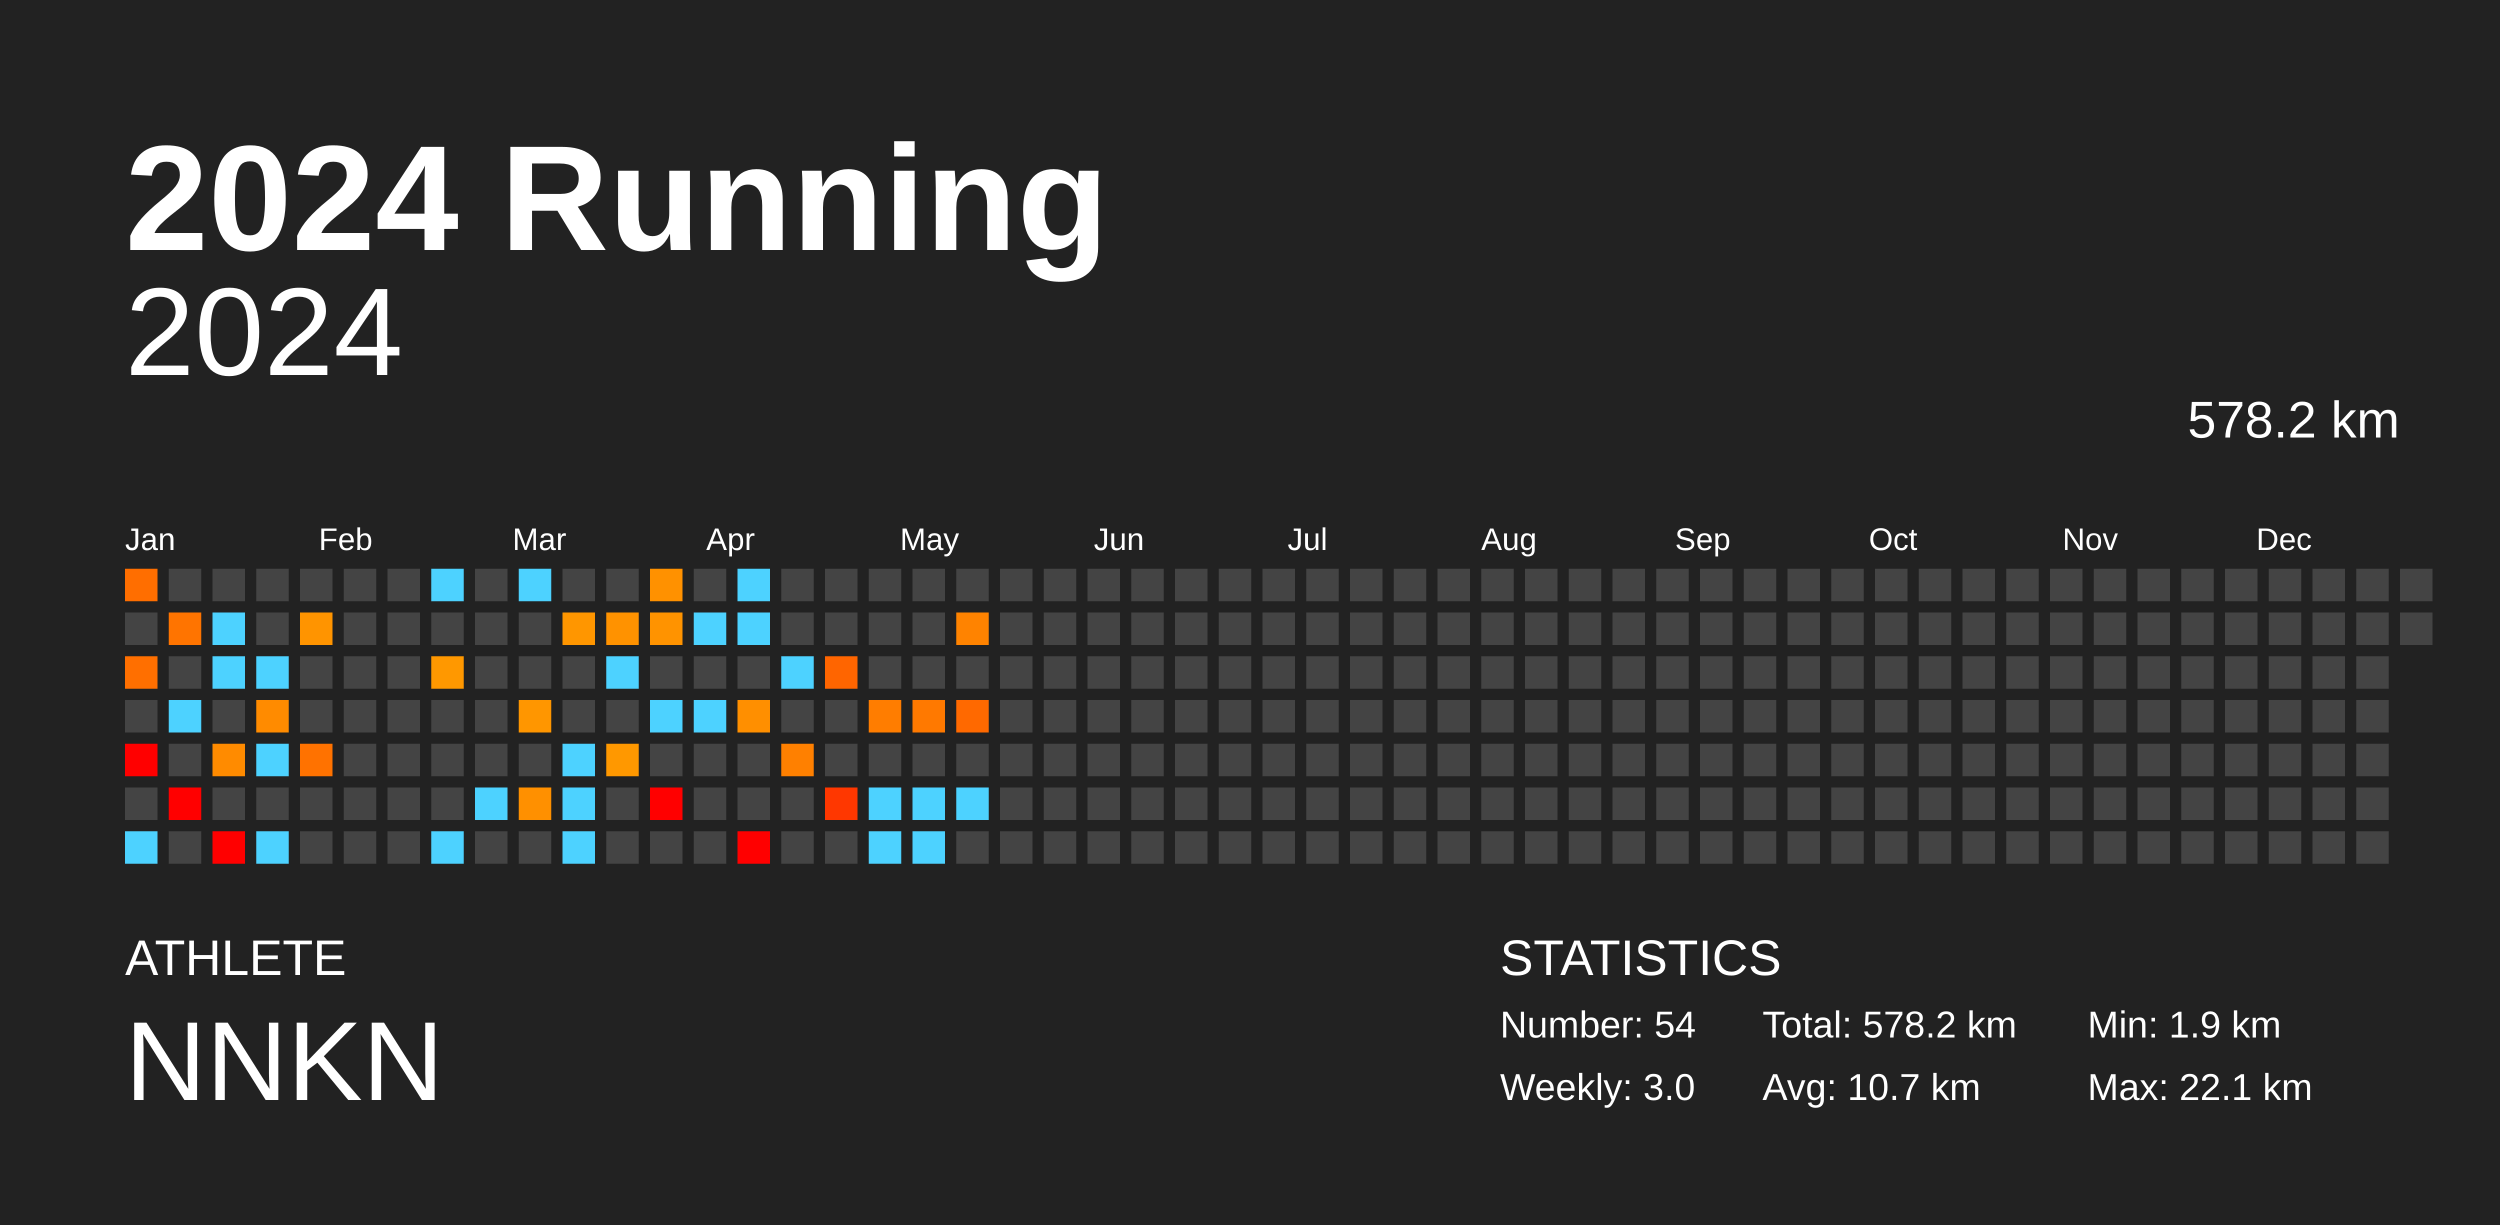
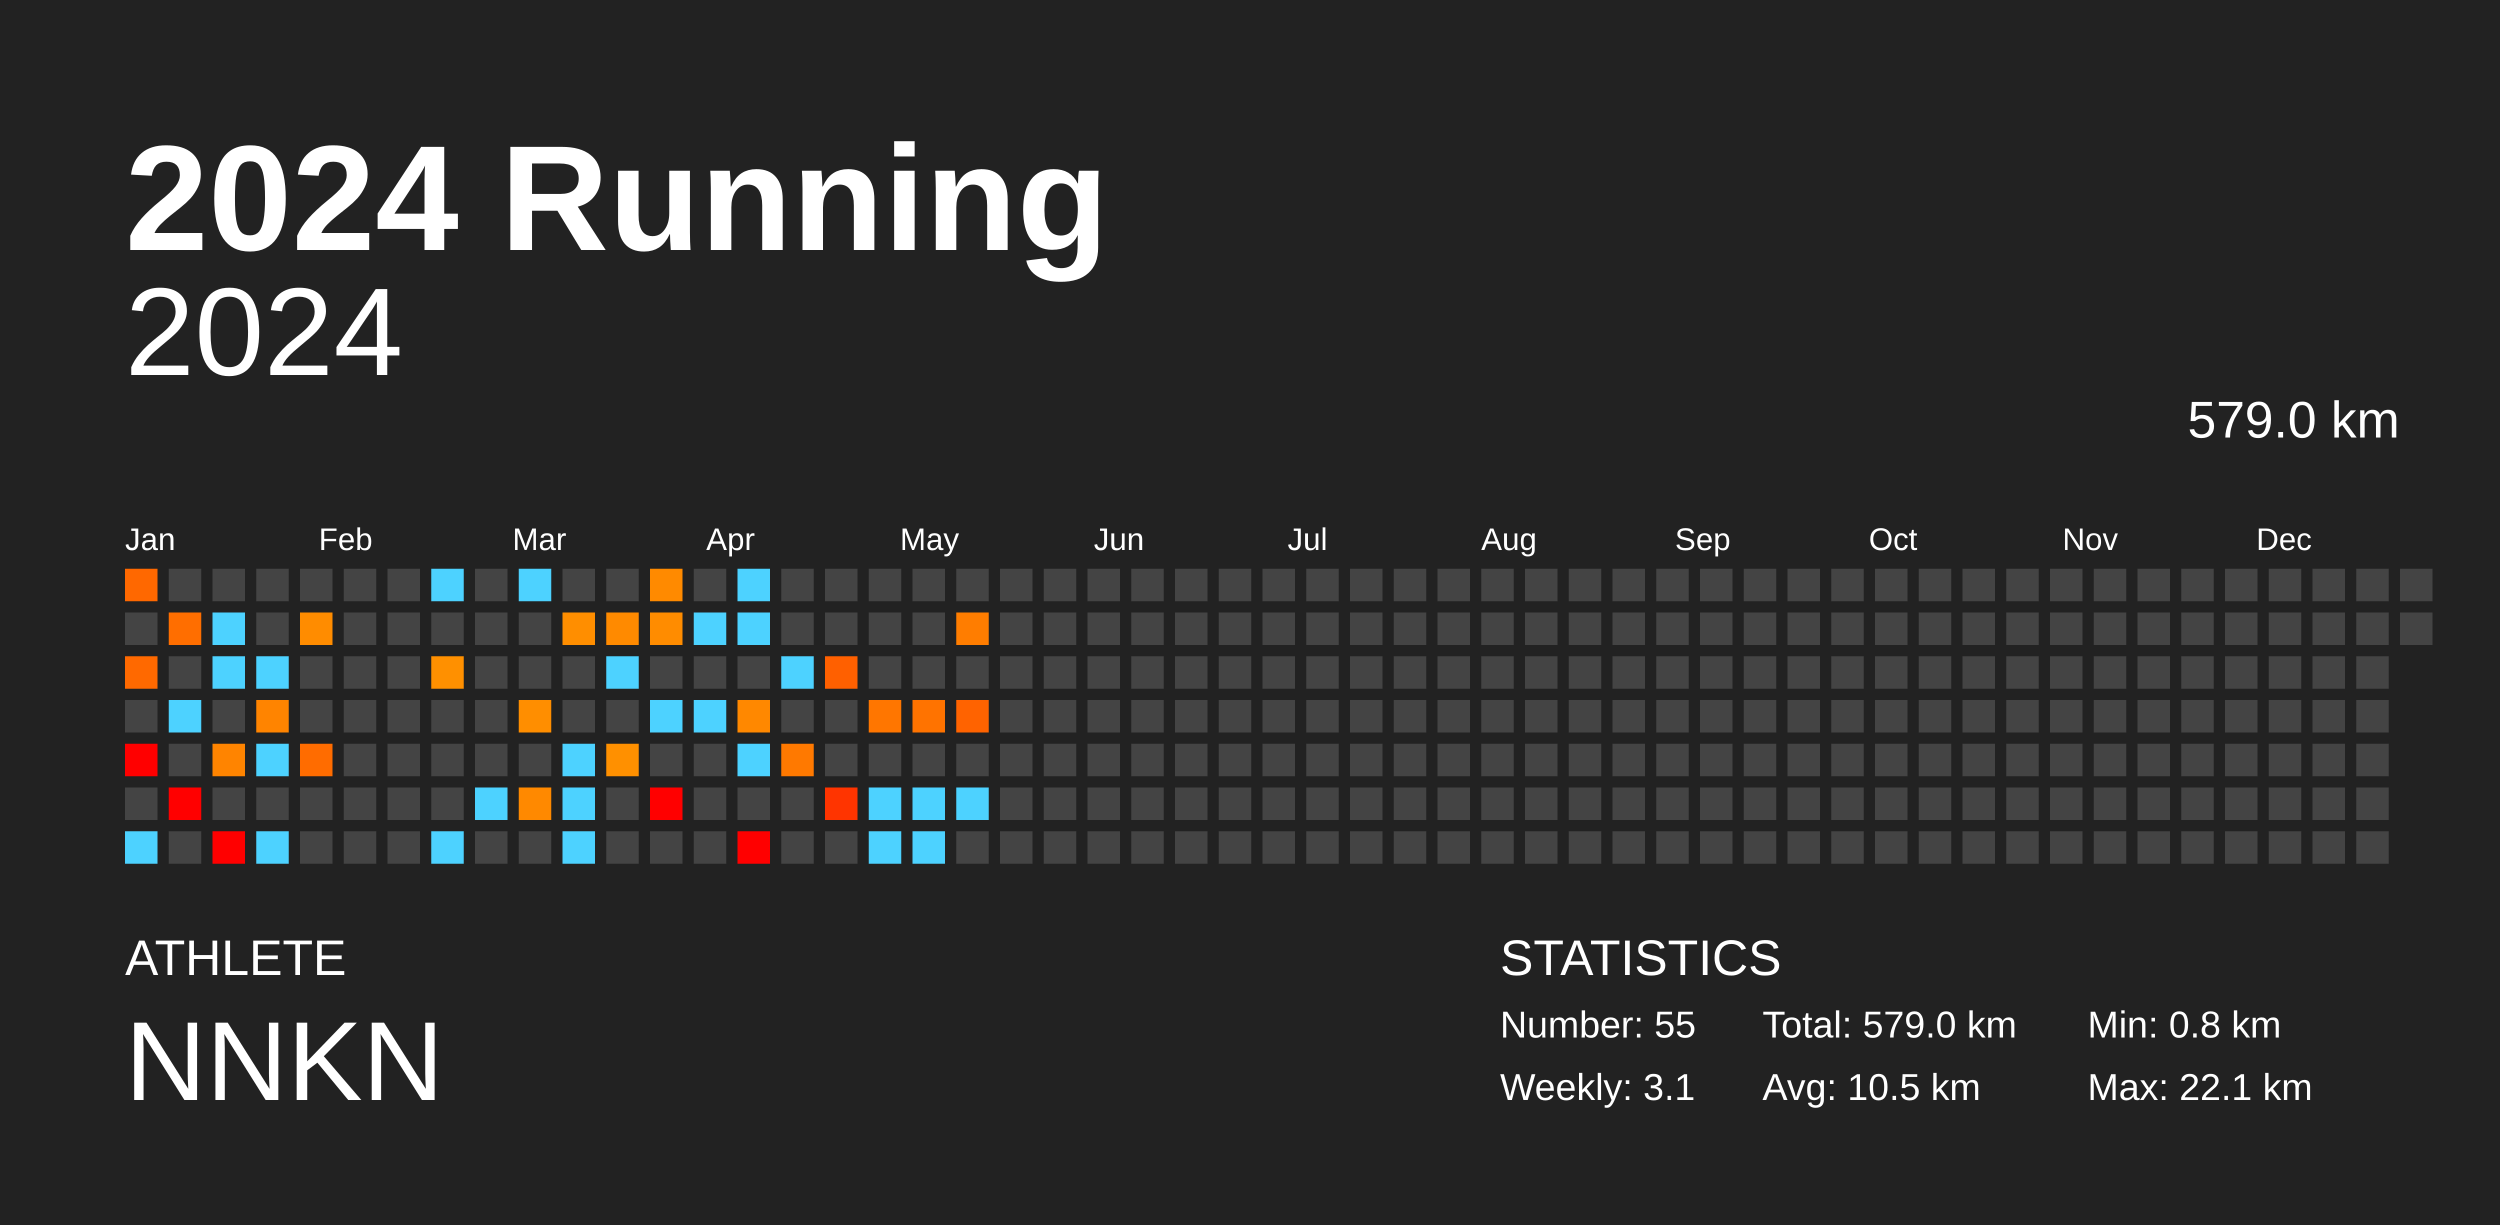
<svg xmlns="http://www.w3.org/2000/svg" baseProfile="full" height="98mm" version="1.1" viewBox="0,0,200,98" width="200mm">
  <defs />
  <rect fill="#222222" height="98" width="200" x="0" y="0" />
  <text fill="#FFFFFF" style="font-size:12px; font-family:Arial; font-weight:bold;" x="10" y="20">2024 Running</text>
  <text fill="#FFFFFF" style="font-size:4px; font-family:Arial" x="10" y="78">ATHLETE</text>
  <text fill="#FFFFFF" style="font-size:9px; font-family:Arial" x="10" y="88">NNKN</text>
  <text fill="#FFFFFF" style="font-size:4px; font-family:Arial" x="120" y="78">STATISTICS</text>
-   <text fill="#FFFFFF" style="font-size:3px; font-family:Arial" x="120" y="83">Number: 54</text>
-   <text fill="#FFFFFF" style="font-size:3px; font-family:Arial" x="120" y="88">Weekly: 3.0</text>
-   <text fill="#FFFFFF" style="font-size:3px; font-family:Arial" x="141" y="83">Total: 578.2 km</text>
-   <text fill="#FFFFFF" style="font-size:3px; font-family:Arial" x="141" y="88">Avg: 10.7 km</text>
-   <text fill="#FFFFFF" style="font-size:3px; font-family:Arial" x="167" y="83">Min: 1.9 km</text>
+   <text fill="#FFFFFF" style="font-size:3px; font-family:Arial" x="120" y="83">Number: 55</text>
+   <text fill="#FFFFFF" style="font-size:3px; font-family:Arial" x="120" y="88">Weekly: 3.1</text>
+   <text fill="#FFFFFF" style="font-size:3px; font-family:Arial" x="141" y="83">Total: 579.0 km</text>
+   <text fill="#FFFFFF" style="font-size:3px; font-family:Arial" x="141" y="88">Avg: 10.5 km</text>
+   <text fill="#FFFFFF" style="font-size:3px; font-family:Arial" x="167" y="83">Min: 0.8 km</text>
  <text fill="#FFFFFF" style="font-size:3px; font-family:Arial" x="167" y="88">Max: 22.1 km</text>
  <text alignment-baseline="hanging" fill="#FFFFFF" style="font-size:10.0px; font-family:Arial;" x="10" y="30">2024</text>
-   <text alignment-baseline="hanging" fill="#FFFFFF" style="font-size:4.125px; font-family:Arial;" x="175" y="35">578.2 km</text>
+   <text alignment-baseline="hanging" fill="#FFFFFF" style="font-size:4.125px; font-family:Arial;" x="175" y="35">579.0 km</text>
  <text fill="#FFFFFF" style="font-size:2.5px; font-family:Arial" x="10.0" y="44">Jan</text>
  <text fill="#FFFFFF" style="font-size:2.5px; font-family:Arial" x="25.5" y="44">Feb</text>
  <text fill="#FFFFFF" style="font-size:2.5px; font-family:Arial" x="41.0" y="44">Mar</text>
  <text fill="#FFFFFF" style="font-size:2.5px; font-family:Arial" x="56.5" y="44">Apr</text>
  <text fill="#FFFFFF" style="font-size:2.5px; font-family:Arial" x="72.0" y="44">May</text>
  <text fill="#FFFFFF" style="font-size:2.5px; font-family:Arial" x="87.5" y="44">Jun</text>
  <text fill="#FFFFFF" style="font-size:2.5px; font-family:Arial" x="103.0" y="44">Jul</text>
  <text fill="#FFFFFF" style="font-size:2.5px; font-family:Arial" x="118.5" y="44">Aug</text>
  <text fill="#FFFFFF" style="font-size:2.5px; font-family:Arial" x="134.0" y="44">Sep</text>
  <text fill="#FFFFFF" style="font-size:2.5px; font-family:Arial" x="149.5" y="44">Oct</text>
  <text fill="#FFFFFF" style="font-size:2.5px; font-family:Arial" x="165.0" y="44">Nov</text>
  <text fill="#FFFFFF" style="font-size:2.5px; font-family:Arial" x="180.5" y="44">Dec</text>
-   <rect fill="#ff6e00" height="2.6" width="2.6" x="10.0" y="45.5" />
+   <rect fill="#ff6800" height="2.6" width="2.6" x="10.0" y="45.5" />
  <rect fill="#444444" height="2.6" width="2.6" x="10.0" y="49.0" />
-   <rect fill="#ff6f00" height="2.6" width="2.6" x="10.0" y="52.5" />
+   <rect fill="#ff6900" height="2.6" width="2.6" x="10.0" y="52.5" />
  <rect fill="#444444" height="2.6" width="2.6" x="10.0" y="56.0" />
  <rect fill="red" height="2.6" width="2.6" x="10.0" y="59.5" />
  <rect fill="#444444" height="2.6" width="2.6" x="10.0" y="63.0" />
  <rect fill="#4dd2ff" height="2.6" width="2.6" x="10.0" y="66.5" />
  <rect fill="#444444" height="2.6" width="2.6" x="13.5" y="45.5" />
-   <rect fill="#ff7400" height="2.6" width="2.6" x="13.5" y="49.0" />
+   <rect fill="#ff6e00" height="2.6" width="2.6" x="13.5" y="49.0" />
  <rect fill="#444444" height="2.6" width="2.6" x="13.5" y="52.5" />
  <rect fill="#4dd2ff" height="2.6" width="2.6" x="13.5" y="56.0" />
  <rect fill="#444444" height="2.6" width="2.6" x="13.5" y="59.5" />
  <rect fill="red" height="2.6" width="2.6" x="13.5" y="63.0" />
  <rect fill="#444444" height="2.6" width="2.6" x="13.5" y="66.5" />
  <rect fill="#444444" height="2.6" width="2.6" x="17.0" y="45.5" />
  <rect fill="#4dd2ff" height="2.6" width="2.6" x="17.0" y="49.0" />
  <rect fill="#4dd2ff" height="2.6" width="2.6" x="17.0" y="52.5" />
  <rect fill="#444444" height="2.6" width="2.6" x="17.0" y="56.0" />
-   <rect fill="#ff8b00" height="2.6" width="2.6" x="17.0" y="59.5" />
+   <rect fill="#ff8400" height="2.6" width="2.6" x="17.0" y="59.5" />
  <rect fill="#444444" height="2.6" width="2.6" x="17.0" y="63.0" />
  <rect fill="red" height="2.6" width="2.6" x="17.0" y="66.5" />
  <rect fill="#444444" height="2.6" width="2.6" x="20.5" y="45.5" />
  <rect fill="#444444" height="2.6" width="2.6" x="20.5" y="49.0" />
  <rect fill="#4dd2ff" height="2.6" width="2.6" x="20.5" y="52.5" />
-   <rect fill="#ff8b00" height="2.6" width="2.6" x="20.5" y="56.0" />
+   <rect fill="#ff8400" height="2.6" width="2.6" x="20.5" y="56.0" />
  <rect fill="#4dd2ff" height="2.6" width="2.6" x="20.5" y="59.5" />
  <rect fill="#444444" height="2.6" width="2.6" x="20.5" y="63.0" />
  <rect fill="#4dd2ff" height="2.6" width="2.6" x="20.5" y="66.5" />
  <rect fill="#444444" height="2.6" width="2.6" x="24.0" y="45.5" />
-   <rect fill="#ff9400" height="2.6" width="2.6" x="24.0" y="49.0" />
+   <rect fill="#ff8c00" height="2.6" width="2.6" x="24.0" y="49.0" />
  <rect fill="#444444" height="2.6" width="2.6" x="24.0" y="52.5" />
  <rect fill="#444444" height="2.6" width="2.6" x="24.0" y="56.0" />
-   <rect fill="#ff7200" height="2.6" width="2.6" x="24.0" y="59.5" />
+   <rect fill="#ff6c00" height="2.6" width="2.6" x="24.0" y="59.5" />
  <rect fill="#444444" height="2.6" width="2.6" x="24.0" y="63.0" />
  <rect fill="#444444" height="2.6" width="2.6" x="24.0" y="66.5" />
  <rect fill="#444444" height="2.6" width="2.6" x="27.5" y="45.5" />
  <rect fill="#444444" height="2.6" width="2.6" x="27.5" y="49.0" />
  <rect fill="#444444" height="2.6" width="2.6" x="27.5" y="52.5" />
  <rect fill="#444444" height="2.6" width="2.6" x="27.5" y="56.0" />
  <rect fill="#444444" height="2.6" width="2.6" x="27.5" y="59.5" />
  <rect fill="#444444" height="2.6" width="2.6" x="27.5" y="63.0" />
  <rect fill="#444444" height="2.6" width="2.6" x="27.5" y="66.5" />
  <rect fill="#444444" height="2.6" width="2.6" x="31.0" y="45.5" />
  <rect fill="#444444" height="2.6" width="2.6" x="31.0" y="49.0" />
  <rect fill="#444444" height="2.6" width="2.6" x="31.0" y="52.5" />
  <rect fill="#444444" height="2.6" width="2.6" x="31.0" y="56.0" />
  <rect fill="#444444" height="2.6" width="2.6" x="31.0" y="59.5" />
  <rect fill="#444444" height="2.6" width="2.6" x="31.0" y="63.0" />
  <rect fill="#444444" height="2.6" width="2.6" x="31.0" y="66.5" />
  <rect fill="#4dd2ff" height="2.6" width="2.6" x="34.5" y="45.5" />
  <rect fill="#444444" height="2.6" width="2.6" x="34.5" y="49.0" />
-   <rect fill="#ff9800" height="2.6" width="2.6" x="34.5" y="52.5" />
+   <rect fill="#ff9000" height="2.6" width="2.6" x="34.5" y="52.5" />
  <rect fill="#444444" height="2.6" width="2.6" x="34.5" y="56.0" />
  <rect fill="#444444" height="2.6" width="2.6" x="34.5" y="59.5" />
  <rect fill="#444444" height="2.6" width="2.6" x="34.5" y="63.0" />
  <rect fill="#4dd2ff" height="2.6" width="2.6" x="34.5" y="66.5" />
  <rect fill="#444444" height="2.6" width="2.6" x="38.0" y="45.5" />
  <rect fill="#444444" height="2.6" width="2.6" x="38.0" y="49.0" />
  <rect fill="#444444" height="2.6" width="2.6" x="38.0" y="52.5" />
  <rect fill="#444444" height="2.6" width="2.6" x="38.0" y="56.0" />
  <rect fill="#444444" height="2.6" width="2.6" x="38.0" y="59.5" />
  <rect fill="#4dd2ff" height="2.6" width="2.6" x="38.0" y="63.0" />
  <rect fill="#444444" height="2.6" width="2.6" x="38.0" y="66.5" />
  <rect fill="#4dd2ff" height="2.6" width="2.6" x="41.5" y="45.5" />
  <rect fill="#444444" height="2.6" width="2.6" x="41.5" y="49.0" />
  <rect fill="#444444" height="2.6" width="2.6" x="41.5" y="52.5" />
-   <rect fill="#ff9600" height="2.6" width="2.6" x="41.5" y="56.0" />
+   <rect fill="#ff8e00" height="2.6" width="2.6" x="41.5" y="56.0" />
  <rect fill="#444444" height="2.6" width="2.6" x="41.5" y="59.5" />
-   <rect fill="#ff9000" height="2.6" width="2.6" x="41.5" y="63.0" />
+   <rect fill="#ff8900" height="2.6" width="2.6" x="41.5" y="63.0" />
  <rect fill="#444444" height="2.6" width="2.6" x="41.5" y="66.5" />
  <rect fill="#444444" height="2.6" width="2.6" x="45.0" y="45.5" />
-   <rect fill="#ff9600" height="2.6" width="2.6" x="45.0" y="49.0" />
+   <rect fill="#ff8e00" height="2.6" width="2.6" x="45.0" y="49.0" />
  <rect fill="#444444" height="2.6" width="2.6" x="45.0" y="52.5" />
  <rect fill="#444444" height="2.6" width="2.6" x="45.0" y="56.0" />
  <rect fill="#4dd2ff" height="2.6" width="2.6" x="45.0" y="59.5" />
  <rect fill="#4dd2ff" height="2.6" width="2.6" x="45.0" y="63.0" />
  <rect fill="#4dd2ff" height="2.6" width="2.6" x="45.0" y="66.5" />
  <rect fill="#444444" height="2.6" width="2.6" x="48.5" y="45.5" />
-   <rect fill="#ff9200" height="2.6" width="2.6" x="48.5" y="49.0" />
+   <rect fill="#ff8a00" height="2.6" width="2.6" x="48.5" y="49.0" />
  <rect fill="#4dd2ff" height="2.6" width="2.6" x="48.5" y="52.5" />
  <rect fill="#444444" height="2.6" width="2.6" x="48.5" y="56.0" />
-   <rect fill="#ff9800" height="2.6" width="2.6" x="48.5" y="59.5" />
+   <rect fill="#ff9000" height="2.6" width="2.6" x="48.5" y="59.5" />
  <rect fill="#444444" height="2.6" width="2.6" x="48.5" y="63.0" />
  <rect fill="#444444" height="2.6" width="2.6" x="48.5" y="66.5" />
-   <rect fill="#ff9100" height="2.6" width="2.6" x="52.0" y="45.5" />
-   <rect fill="#ff9300" height="2.6" width="2.6" x="52.0" y="49.0" />
+   <rect fill="#ff8a00" height="2.6" width="2.6" x="52.0" y="45.5" />
+   <rect fill="#ff8c00" height="2.6" width="2.6" x="52.0" y="49.0" />
  <rect fill="#444444" height="2.6" width="2.6" x="52.0" y="52.5" />
  <rect fill="#4dd2ff" height="2.6" width="2.6" x="52.0" y="56.0" />
  <rect fill="#444444" height="2.6" width="2.6" x="52.0" y="59.5" />
  <rect fill="red" height="2.6" width="2.6" x="52.0" y="63.0" />
  <rect fill="#444444" height="2.6" width="2.6" x="52.0" y="66.5" />
  <rect fill="#444444" height="2.6" width="2.6" x="55.5" y="45.5" />
  <rect fill="#4dd2ff" height="2.6" width="2.6" x="55.5" y="49.0" />
  <rect fill="#444444" height="2.6" width="2.6" x="55.5" y="52.5" />
  <rect fill="#4dd2ff" height="2.6" width="2.6" x="55.5" y="56.0" />
  <rect fill="#444444" height="2.6" width="2.6" x="55.5" y="59.5" />
  <rect fill="#444444" height="2.6" width="2.6" x="55.5" y="63.0" />
  <rect fill="#444444" height="2.6" width="2.6" x="55.5" y="66.5" />
  <rect fill="#4dd2ff" height="2.6" width="2.6" x="59.0" y="45.5" />
  <rect fill="#4dd2ff" height="2.6" width="2.6" x="59.0" y="49.0" />
  <rect fill="#444444" height="2.6" width="2.6" x="59.0" y="52.5" />
-   <rect fill="#ff8f00" height="2.6" width="2.6" x="59.0" y="56.0" />
-   <rect fill="#444444" height="2.6" width="2.6" x="59.0" y="59.5" />
+   <rect fill="#ff8800" height="2.6" width="2.6" x="59.0" y="56.0" />
+   <rect fill="#4dd2ff" height="2.6" width="2.6" x="59.0" y="59.5" />
  <rect fill="#444444" height="2.6" width="2.6" x="59.0" y="63.0" />
  <rect fill="red" height="2.6" width="2.6" x="59.0" y="66.5" />
  <rect fill="#444444" height="2.6" width="2.6" x="62.5" y="45.5" />
  <rect fill="#444444" height="2.6" width="2.6" x="62.5" y="49.0" />
  <rect fill="#4dd2ff" height="2.6" width="2.6" x="62.5" y="52.5" />
  <rect fill="#444444" height="2.6" width="2.6" x="62.5" y="56.0" />
-   <rect fill="#ff8000" height="2.6" width="2.6" x="62.5" y="59.5" />
+   <rect fill="#ff7900" height="2.6" width="2.6" x="62.5" y="59.5" />
  <rect fill="#444444" height="2.6" width="2.6" x="62.5" y="63.0" />
  <rect fill="#444444" height="2.6" width="2.6" x="62.5" y="66.5" />
  <rect fill="#444444" height="2.6" width="2.6" x="66.0" y="45.5" />
  <rect fill="#444444" height="2.6" width="2.6" x="66.0" y="49.0" />
-   <rect fill="#ff6500" height="2.6" width="2.6" x="66.0" y="52.5" />
+   <rect fill="#ff6000" height="2.6" width="2.6" x="66.0" y="52.5" />
  <rect fill="#444444" height="2.6" width="2.6" x="66.0" y="56.0" />
  <rect fill="#444444" height="2.6" width="2.6" x="66.0" y="59.5" />
-   <rect fill="#ff3700" height="2.6" width="2.6" x="66.0" y="63.0" />
+   <rect fill="#ff3400" height="2.6" width="2.6" x="66.0" y="63.0" />
  <rect fill="#444444" height="2.6" width="2.6" x="66.0" y="66.5" />
  <rect fill="#444444" height="2.6" width="2.6" x="69.5" y="45.5" />
  <rect fill="#444444" height="2.6" width="2.6" x="69.5" y="49.0" />
  <rect fill="#444444" height="2.6" width="2.6" x="69.5" y="52.5" />
-   <rect fill="#ff7d00" height="2.6" width="2.6" x="69.5" y="56.0" />
+   <rect fill="#ff7600" height="2.6" width="2.6" x="69.5" y="56.0" />
  <rect fill="#444444" height="2.6" width="2.6" x="69.5" y="59.5" />
  <rect fill="#4dd2ff" height="2.6" width="2.6" x="69.5" y="63.0" />
  <rect fill="#4dd2ff" height="2.6" width="2.6" x="69.5" y="66.5" />
  <rect fill="#444444" height="2.6" width="2.6" x="73.0" y="45.5" />
  <rect fill="#444444" height="2.6" width="2.6" x="73.0" y="49.0" />
  <rect fill="#444444" height="2.6" width="2.6" x="73.0" y="52.5" />
-   <rect fill="#ff7900" height="2.6" width="2.6" x="73.0" y="56.0" />
+   <rect fill="#ff7300" height="2.6" width="2.6" x="73.0" y="56.0" />
  <rect fill="#444444" height="2.6" width="2.6" x="73.0" y="59.5" />
  <rect fill="#4dd2ff" height="2.6" width="2.6" x="73.0" y="63.0" />
  <rect fill="#4dd2ff" height="2.6" width="2.6" x="73.0" y="66.5" />
  <rect fill="#444444" height="2.6" width="2.6" x="76.5" y="45.5" />
-   <rect fill="#ff8300" height="2.6" width="2.6" x="76.5" y="49.0" />
+   <rect fill="#ff7d00" height="2.6" width="2.6" x="76.5" y="49.0" />
  <rect fill="#444444" height="2.6" width="2.6" x="76.5" y="52.5" />
-   <rect fill="#ff6900" height="2.6" width="2.6" x="76.5" y="56.0" />
+   <rect fill="#ff6300" height="2.6" width="2.6" x="76.5" y="56.0" />
  <rect fill="#444444" height="2.6" width="2.6" x="76.5" y="59.5" />
  <rect fill="#4dd2ff" height="2.6" width="2.6" x="76.5" y="63.0" />
  <rect fill="#444444" height="2.6" width="2.6" x="76.5" y="66.5" />
  <rect fill="#444444" height="2.6" width="2.6" x="80.0" y="45.5" />
  <rect fill="#444444" height="2.6" width="2.6" x="80.0" y="49.0" />
  <rect fill="#444444" height="2.6" width="2.6" x="80.0" y="52.5" />
  <rect fill="#444444" height="2.6" width="2.6" x="80.0" y="56.0" />
  <rect fill="#444444" height="2.6" width="2.6" x="80.0" y="59.5" />
  <rect fill="#444444" height="2.6" width="2.6" x="80.0" y="63.0" />
  <rect fill="#444444" height="2.6" width="2.6" x="80.0" y="66.5" />
  <rect fill="#444444" height="2.6" width="2.6" x="83.5" y="45.5" />
  <rect fill="#444444" height="2.6" width="2.6" x="83.5" y="49.0" />
  <rect fill="#444444" height="2.6" width="2.6" x="83.5" y="52.5" />
  <rect fill="#444444" height="2.6" width="2.6" x="83.5" y="56.0" />
  <rect fill="#444444" height="2.6" width="2.6" x="83.5" y="59.5" />
  <rect fill="#444444" height="2.6" width="2.6" x="83.5" y="63.0" />
  <rect fill="#444444" height="2.6" width="2.6" x="83.5" y="66.5" />
  <rect fill="#444444" height="2.6" width="2.6" x="87.0" y="45.5" />
  <rect fill="#444444" height="2.6" width="2.6" x="87.0" y="49.0" />
  <rect fill="#444444" height="2.6" width="2.6" x="87.0" y="52.5" />
  <rect fill="#444444" height="2.6" width="2.6" x="87.0" y="56.0" />
  <rect fill="#444444" height="2.6" width="2.6" x="87.0" y="59.5" />
  <rect fill="#444444" height="2.6" width="2.6" x="87.0" y="63.0" />
  <rect fill="#444444" height="2.6" width="2.6" x="87.0" y="66.5" />
  <rect fill="#444444" height="2.6" width="2.6" x="90.5" y="45.5" />
  <rect fill="#444444" height="2.6" width="2.6" x="90.5" y="49.0" />
  <rect fill="#444444" height="2.6" width="2.6" x="90.5" y="52.5" />
  <rect fill="#444444" height="2.6" width="2.6" x="90.5" y="56.0" />
  <rect fill="#444444" height="2.6" width="2.6" x="90.5" y="59.5" />
  <rect fill="#444444" height="2.6" width="2.6" x="90.5" y="63.0" />
  <rect fill="#444444" height="2.6" width="2.6" x="90.5" y="66.5" />
  <rect fill="#444444" height="2.6" width="2.6" x="94.0" y="45.5" />
  <rect fill="#444444" height="2.6" width="2.6" x="94.0" y="49.0" />
  <rect fill="#444444" height="2.6" width="2.6" x="94.0" y="52.5" />
  <rect fill="#444444" height="2.6" width="2.6" x="94.0" y="56.0" />
  <rect fill="#444444" height="2.6" width="2.6" x="94.0" y="59.5" />
  <rect fill="#444444" height="2.6" width="2.6" x="94.0" y="63.0" />
  <rect fill="#444444" height="2.6" width="2.6" x="94.0" y="66.5" />
  <rect fill="#444444" height="2.6" width="2.6" x="97.5" y="45.5" />
  <rect fill="#444444" height="2.6" width="2.6" x="97.5" y="49.0" />
  <rect fill="#444444" height="2.6" width="2.6" x="97.5" y="52.5" />
  <rect fill="#444444" height="2.6" width="2.6" x="97.5" y="56.0" />
  <rect fill="#444444" height="2.6" width="2.6" x="97.5" y="59.5" />
  <rect fill="#444444" height="2.6" width="2.6" x="97.5" y="63.0" />
  <rect fill="#444444" height="2.6" width="2.6" x="97.5" y="66.5" />
  <rect fill="#444444" height="2.6" width="2.6" x="101.0" y="45.5" />
  <rect fill="#444444" height="2.6" width="2.6" x="101.0" y="49.0" />
  <rect fill="#444444" height="2.6" width="2.6" x="101.0" y="52.5" />
  <rect fill="#444444" height="2.6" width="2.6" x="101.0" y="56.0" />
  <rect fill="#444444" height="2.6" width="2.6" x="101.0" y="59.5" />
  <rect fill="#444444" height="2.6" width="2.6" x="101.0" y="63.0" />
  <rect fill="#444444" height="2.6" width="2.6" x="101.0" y="66.5" />
  <rect fill="#444444" height="2.6" width="2.6" x="104.5" y="45.5" />
  <rect fill="#444444" height="2.6" width="2.6" x="104.5" y="49.0" />
  <rect fill="#444444" height="2.6" width="2.6" x="104.5" y="52.5" />
  <rect fill="#444444" height="2.6" width="2.6" x="104.5" y="56.0" />
  <rect fill="#444444" height="2.6" width="2.6" x="104.5" y="59.5" />
  <rect fill="#444444" height="2.6" width="2.6" x="104.5" y="63.0" />
  <rect fill="#444444" height="2.6" width="2.6" x="104.5" y="66.5" />
  <rect fill="#444444" height="2.6" width="2.6" x="108.0" y="45.5" />
  <rect fill="#444444" height="2.6" width="2.6" x="108.0" y="49.0" />
  <rect fill="#444444" height="2.6" width="2.6" x="108.0" y="52.5" />
  <rect fill="#444444" height="2.6" width="2.6" x="108.0" y="56.0" />
  <rect fill="#444444" height="2.6" width="2.6" x="108.0" y="59.5" />
  <rect fill="#444444" height="2.6" width="2.6" x="108.0" y="63.0" />
  <rect fill="#444444" height="2.6" width="2.6" x="108.0" y="66.5" />
  <rect fill="#444444" height="2.6" width="2.6" x="111.5" y="45.5" />
  <rect fill="#444444" height="2.6" width="2.6" x="111.5" y="49.0" />
  <rect fill="#444444" height="2.6" width="2.6" x="111.5" y="52.5" />
  <rect fill="#444444" height="2.6" width="2.6" x="111.5" y="56.0" />
  <rect fill="#444444" height="2.6" width="2.6" x="111.5" y="59.5" />
  <rect fill="#444444" height="2.6" width="2.6" x="111.5" y="63.0" />
  <rect fill="#444444" height="2.6" width="2.6" x="111.5" y="66.5" />
  <rect fill="#444444" height="2.6" width="2.6" x="115.0" y="45.5" />
  <rect fill="#444444" height="2.6" width="2.6" x="115.0" y="49.0" />
  <rect fill="#444444" height="2.6" width="2.6" x="115.0" y="52.5" />
  <rect fill="#444444" height="2.6" width="2.6" x="115.0" y="56.0" />
  <rect fill="#444444" height="2.6" width="2.6" x="115.0" y="59.5" />
  <rect fill="#444444" height="2.6" width="2.6" x="115.0" y="63.0" />
  <rect fill="#444444" height="2.6" width="2.6" x="115.0" y="66.5" />
  <rect fill="#444444" height="2.6" width="2.6" x="118.5" y="45.5" />
  <rect fill="#444444" height="2.6" width="2.6" x="118.5" y="49.0" />
  <rect fill="#444444" height="2.6" width="2.6" x="118.5" y="52.5" />
  <rect fill="#444444" height="2.6" width="2.6" x="118.5" y="56.0" />
  <rect fill="#444444" height="2.6" width="2.6" x="118.5" y="59.5" />
  <rect fill="#444444" height="2.6" width="2.6" x="118.5" y="63.0" />
  <rect fill="#444444" height="2.6" width="2.6" x="118.5" y="66.5" />
  <rect fill="#444444" height="2.6" width="2.6" x="122.0" y="45.5" />
  <rect fill="#444444" height="2.6" width="2.6" x="122.0" y="49.0" />
  <rect fill="#444444" height="2.6" width="2.6" x="122.0" y="52.5" />
  <rect fill="#444444" height="2.6" width="2.6" x="122.0" y="56.0" />
  <rect fill="#444444" height="2.6" width="2.6" x="122.0" y="59.5" />
  <rect fill="#444444" height="2.6" width="2.6" x="122.0" y="63.0" />
  <rect fill="#444444" height="2.6" width="2.6" x="122.0" y="66.5" />
  <rect fill="#444444" height="2.6" width="2.6" x="125.5" y="45.5" />
  <rect fill="#444444" height="2.6" width="2.6" x="125.5" y="49.0" />
  <rect fill="#444444" height="2.6" width="2.6" x="125.5" y="52.5" />
  <rect fill="#444444" height="2.6" width="2.6" x="125.5" y="56.0" />
  <rect fill="#444444" height="2.6" width="2.6" x="125.5" y="59.5" />
  <rect fill="#444444" height="2.6" width="2.6" x="125.5" y="63.0" />
  <rect fill="#444444" height="2.6" width="2.6" x="125.5" y="66.5" />
  <rect fill="#444444" height="2.6" width="2.6" x="129.0" y="45.5" />
  <rect fill="#444444" height="2.6" width="2.6" x="129.0" y="49.0" />
  <rect fill="#444444" height="2.6" width="2.6" x="129.0" y="52.5" />
  <rect fill="#444444" height="2.6" width="2.6" x="129.0" y="56.0" />
  <rect fill="#444444" height="2.6" width="2.6" x="129.0" y="59.5" />
  <rect fill="#444444" height="2.6" width="2.6" x="129.0" y="63.0" />
  <rect fill="#444444" height="2.6" width="2.6" x="129.0" y="66.5" />
  <rect fill="#444444" height="2.6" width="2.6" x="132.5" y="45.5" />
  <rect fill="#444444" height="2.6" width="2.6" x="132.5" y="49.0" />
  <rect fill="#444444" height="2.6" width="2.6" x="132.5" y="52.5" />
  <rect fill="#444444" height="2.6" width="2.6" x="132.5" y="56.0" />
  <rect fill="#444444" height="2.6" width="2.6" x="132.5" y="59.5" />
  <rect fill="#444444" height="2.6" width="2.6" x="132.5" y="63.0" />
  <rect fill="#444444" height="2.6" width="2.6" x="132.5" y="66.5" />
  <rect fill="#444444" height="2.6" width="2.6" x="136.0" y="45.5" />
  <rect fill="#444444" height="2.6" width="2.6" x="136.0" y="49.0" />
  <rect fill="#444444" height="2.6" width="2.6" x="136.0" y="52.5" />
  <rect fill="#444444" height="2.6" width="2.6" x="136.0" y="56.0" />
  <rect fill="#444444" height="2.6" width="2.6" x="136.0" y="59.5" />
  <rect fill="#444444" height="2.6" width="2.6" x="136.0" y="63.0" />
  <rect fill="#444444" height="2.6" width="2.6" x="136.0" y="66.5" />
  <rect fill="#444444" height="2.6" width="2.6" x="139.5" y="45.5" />
  <rect fill="#444444" height="2.6" width="2.6" x="139.5" y="49.0" />
  <rect fill="#444444" height="2.6" width="2.6" x="139.5" y="52.5" />
  <rect fill="#444444" height="2.6" width="2.6" x="139.5" y="56.0" />
  <rect fill="#444444" height="2.6" width="2.6" x="139.5" y="59.5" />
  <rect fill="#444444" height="2.6" width="2.6" x="139.5" y="63.0" />
  <rect fill="#444444" height="2.6" width="2.6" x="139.5" y="66.5" />
  <rect fill="#444444" height="2.6" width="2.6" x="143.0" y="45.5" />
  <rect fill="#444444" height="2.6" width="2.6" x="143.0" y="49.0" />
  <rect fill="#444444" height="2.6" width="2.6" x="143.0" y="52.5" />
  <rect fill="#444444" height="2.6" width="2.6" x="143.0" y="56.0" />
  <rect fill="#444444" height="2.6" width="2.6" x="143.0" y="59.5" />
  <rect fill="#444444" height="2.6" width="2.6" x="143.0" y="63.0" />
  <rect fill="#444444" height="2.6" width="2.6" x="143.0" y="66.5" />
  <rect fill="#444444" height="2.6" width="2.6" x="146.5" y="45.5" />
  <rect fill="#444444" height="2.6" width="2.6" x="146.5" y="49.0" />
  <rect fill="#444444" height="2.6" width="2.6" x="146.5" y="52.5" />
  <rect fill="#444444" height="2.6" width="2.6" x="146.5" y="56.0" />
  <rect fill="#444444" height="2.6" width="2.6" x="146.5" y="59.5" />
  <rect fill="#444444" height="2.6" width="2.6" x="146.5" y="63.0" />
  <rect fill="#444444" height="2.6" width="2.6" x="146.5" y="66.5" />
  <rect fill="#444444" height="2.6" width="2.6" x="150.0" y="45.5" />
  <rect fill="#444444" height="2.6" width="2.6" x="150.0" y="49.0" />
  <rect fill="#444444" height="2.6" width="2.6" x="150.0" y="52.5" />
  <rect fill="#444444" height="2.6" width="2.6" x="150.0" y="56.0" />
  <rect fill="#444444" height="2.6" width="2.6" x="150.0" y="59.5" />
  <rect fill="#444444" height="2.6" width="2.6" x="150.0" y="63.0" />
  <rect fill="#444444" height="2.6" width="2.6" x="150.0" y="66.5" />
  <rect fill="#444444" height="2.6" width="2.6" x="153.5" y="45.5" />
  <rect fill="#444444" height="2.6" width="2.6" x="153.5" y="49.0" />
  <rect fill="#444444" height="2.6" width="2.6" x="153.5" y="52.5" />
  <rect fill="#444444" height="2.6" width="2.6" x="153.5" y="56.0" />
  <rect fill="#444444" height="2.6" width="2.6" x="153.5" y="59.5" />
  <rect fill="#444444" height="2.6" width="2.6" x="153.5" y="63.0" />
  <rect fill="#444444" height="2.6" width="2.6" x="153.5" y="66.5" />
  <rect fill="#444444" height="2.6" width="2.6" x="157.0" y="45.5" />
  <rect fill="#444444" height="2.6" width="2.6" x="157.0" y="49.0" />
  <rect fill="#444444" height="2.6" width="2.6" x="157.0" y="52.5" />
  <rect fill="#444444" height="2.6" width="2.6" x="157.0" y="56.0" />
  <rect fill="#444444" height="2.6" width="2.6" x="157.0" y="59.5" />
  <rect fill="#444444" height="2.6" width="2.6" x="157.0" y="63.0" />
  <rect fill="#444444" height="2.6" width="2.6" x="157.0" y="66.5" />
  <rect fill="#444444" height="2.6" width="2.6" x="160.5" y="45.5" />
  <rect fill="#444444" height="2.6" width="2.6" x="160.5" y="49.0" />
  <rect fill="#444444" height="2.6" width="2.6" x="160.5" y="52.5" />
  <rect fill="#444444" height="2.6" width="2.6" x="160.5" y="56.0" />
  <rect fill="#444444" height="2.6" width="2.6" x="160.5" y="59.5" />
  <rect fill="#444444" height="2.6" width="2.6" x="160.5" y="63.0" />
  <rect fill="#444444" height="2.6" width="2.6" x="160.5" y="66.5" />
  <rect fill="#444444" height="2.6" width="2.6" x="164.0" y="45.5" />
  <rect fill="#444444" height="2.6" width="2.6" x="164.0" y="49.0" />
  <rect fill="#444444" height="2.6" width="2.6" x="164.0" y="52.5" />
  <rect fill="#444444" height="2.6" width="2.6" x="164.0" y="56.0" />
  <rect fill="#444444" height="2.6" width="2.6" x="164.0" y="59.5" />
  <rect fill="#444444" height="2.6" width="2.6" x="164.0" y="63.0" />
  <rect fill="#444444" height="2.6" width="2.6" x="164.0" y="66.5" />
  <rect fill="#444444" height="2.6" width="2.6" x="167.5" y="45.5" />
  <rect fill="#444444" height="2.6" width="2.6" x="167.5" y="49.0" />
  <rect fill="#444444" height="2.6" width="2.6" x="167.5" y="52.5" />
  <rect fill="#444444" height="2.6" width="2.6" x="167.5" y="56.0" />
  <rect fill="#444444" height="2.6" width="2.6" x="167.5" y="59.5" />
  <rect fill="#444444" height="2.6" width="2.6" x="167.5" y="63.0" />
  <rect fill="#444444" height="2.6" width="2.6" x="167.5" y="66.5" />
  <rect fill="#444444" height="2.6" width="2.6" x="171.0" y="45.5" />
  <rect fill="#444444" height="2.6" width="2.6" x="171.0" y="49.0" />
  <rect fill="#444444" height="2.6" width="2.6" x="171.0" y="52.5" />
  <rect fill="#444444" height="2.6" width="2.6" x="171.0" y="56.0" />
  <rect fill="#444444" height="2.6" width="2.6" x="171.0" y="59.5" />
  <rect fill="#444444" height="2.6" width="2.6" x="171.0" y="63.0" />
  <rect fill="#444444" height="2.6" width="2.6" x="171.0" y="66.5" />
  <rect fill="#444444" height="2.6" width="2.6" x="174.5" y="45.5" />
  <rect fill="#444444" height="2.6" width="2.6" x="174.5" y="49.0" />
  <rect fill="#444444" height="2.6" width="2.6" x="174.5" y="52.5" />
  <rect fill="#444444" height="2.6" width="2.6" x="174.5" y="56.0" />
  <rect fill="#444444" height="2.6" width="2.6" x="174.5" y="59.5" />
  <rect fill="#444444" height="2.6" width="2.6" x="174.5" y="63.0" />
  <rect fill="#444444" height="2.6" width="2.6" x="174.5" y="66.5" />
  <rect fill="#444444" height="2.6" width="2.6" x="178.0" y="45.5" />
  <rect fill="#444444" height="2.6" width="2.6" x="178.0" y="49.0" />
  <rect fill="#444444" height="2.6" width="2.6" x="178.0" y="52.5" />
  <rect fill="#444444" height="2.6" width="2.6" x="178.0" y="56.0" />
  <rect fill="#444444" height="2.6" width="2.6" x="178.0" y="59.5" />
  <rect fill="#444444" height="2.6" width="2.6" x="178.0" y="63.0" />
  <rect fill="#444444" height="2.6" width="2.6" x="178.0" y="66.5" />
  <rect fill="#444444" height="2.6" width="2.6" x="181.5" y="45.5" />
  <rect fill="#444444" height="2.6" width="2.6" x="181.5" y="49.0" />
  <rect fill="#444444" height="2.6" width="2.6" x="181.5" y="52.5" />
  <rect fill="#444444" height="2.6" width="2.6" x="181.5" y="56.0" />
  <rect fill="#444444" height="2.6" width="2.6" x="181.5" y="59.5" />
  <rect fill="#444444" height="2.6" width="2.6" x="181.5" y="63.0" />
  <rect fill="#444444" height="2.6" width="2.6" x="181.5" y="66.5" />
  <rect fill="#444444" height="2.6" width="2.6" x="185.0" y="45.5" />
  <rect fill="#444444" height="2.6" width="2.6" x="185.0" y="49.0" />
  <rect fill="#444444" height="2.6" width="2.6" x="185.0" y="52.5" />
  <rect fill="#444444" height="2.6" width="2.6" x="185.0" y="56.0" />
  <rect fill="#444444" height="2.6" width="2.6" x="185.0" y="59.5" />
  <rect fill="#444444" height="2.6" width="2.6" x="185.0" y="63.0" />
  <rect fill="#444444" height="2.6" width="2.6" x="185.0" y="66.5" />
  <rect fill="#444444" height="2.6" width="2.6" x="188.5" y="45.5" />
  <rect fill="#444444" height="2.6" width="2.6" x="188.5" y="49.0" />
  <rect fill="#444444" height="2.6" width="2.6" x="188.5" y="52.5" />
  <rect fill="#444444" height="2.6" width="2.6" x="188.5" y="56.0" />
  <rect fill="#444444" height="2.6" width="2.6" x="188.5" y="59.5" />
  <rect fill="#444444" height="2.6" width="2.6" x="188.5" y="63.0" />
  <rect fill="#444444" height="2.6" width="2.6" x="188.5" y="66.5" />
  <rect fill="#444444" height="2.6" width="2.6" x="192.0" y="45.5" />
  <rect fill="#444444" height="2.6" width="2.6" x="192.0" y="49.0" />
</svg>
